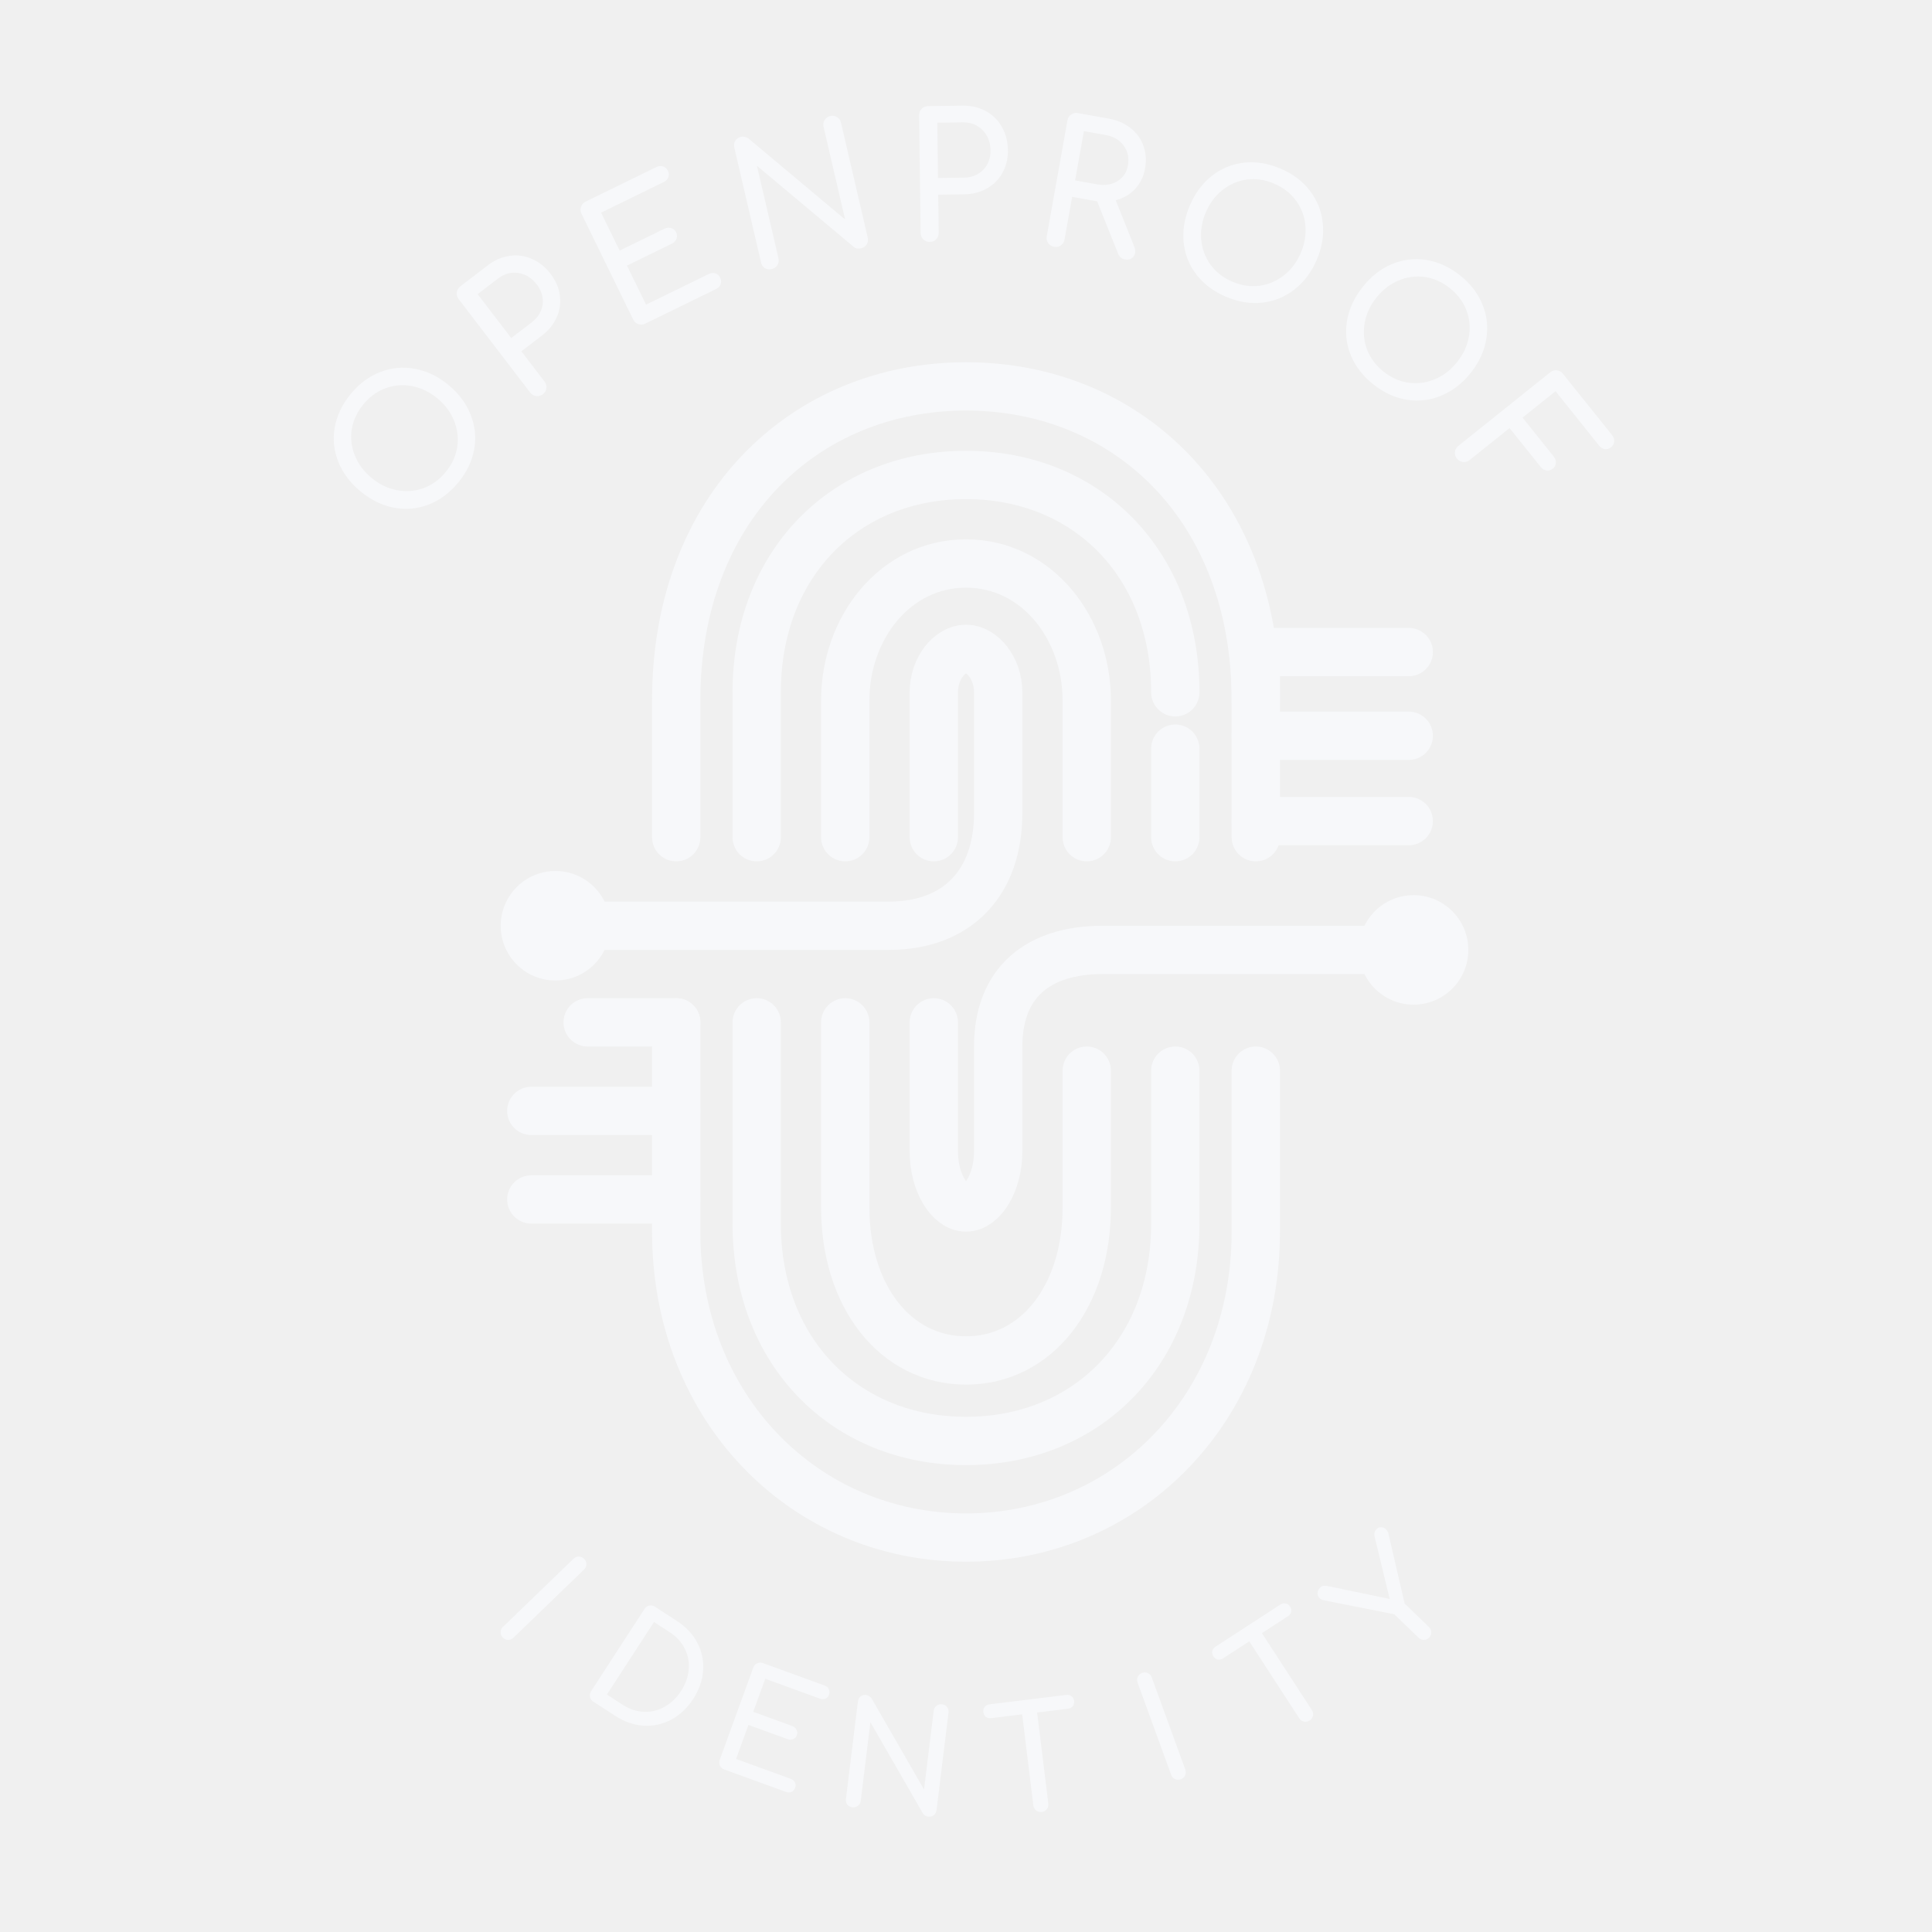
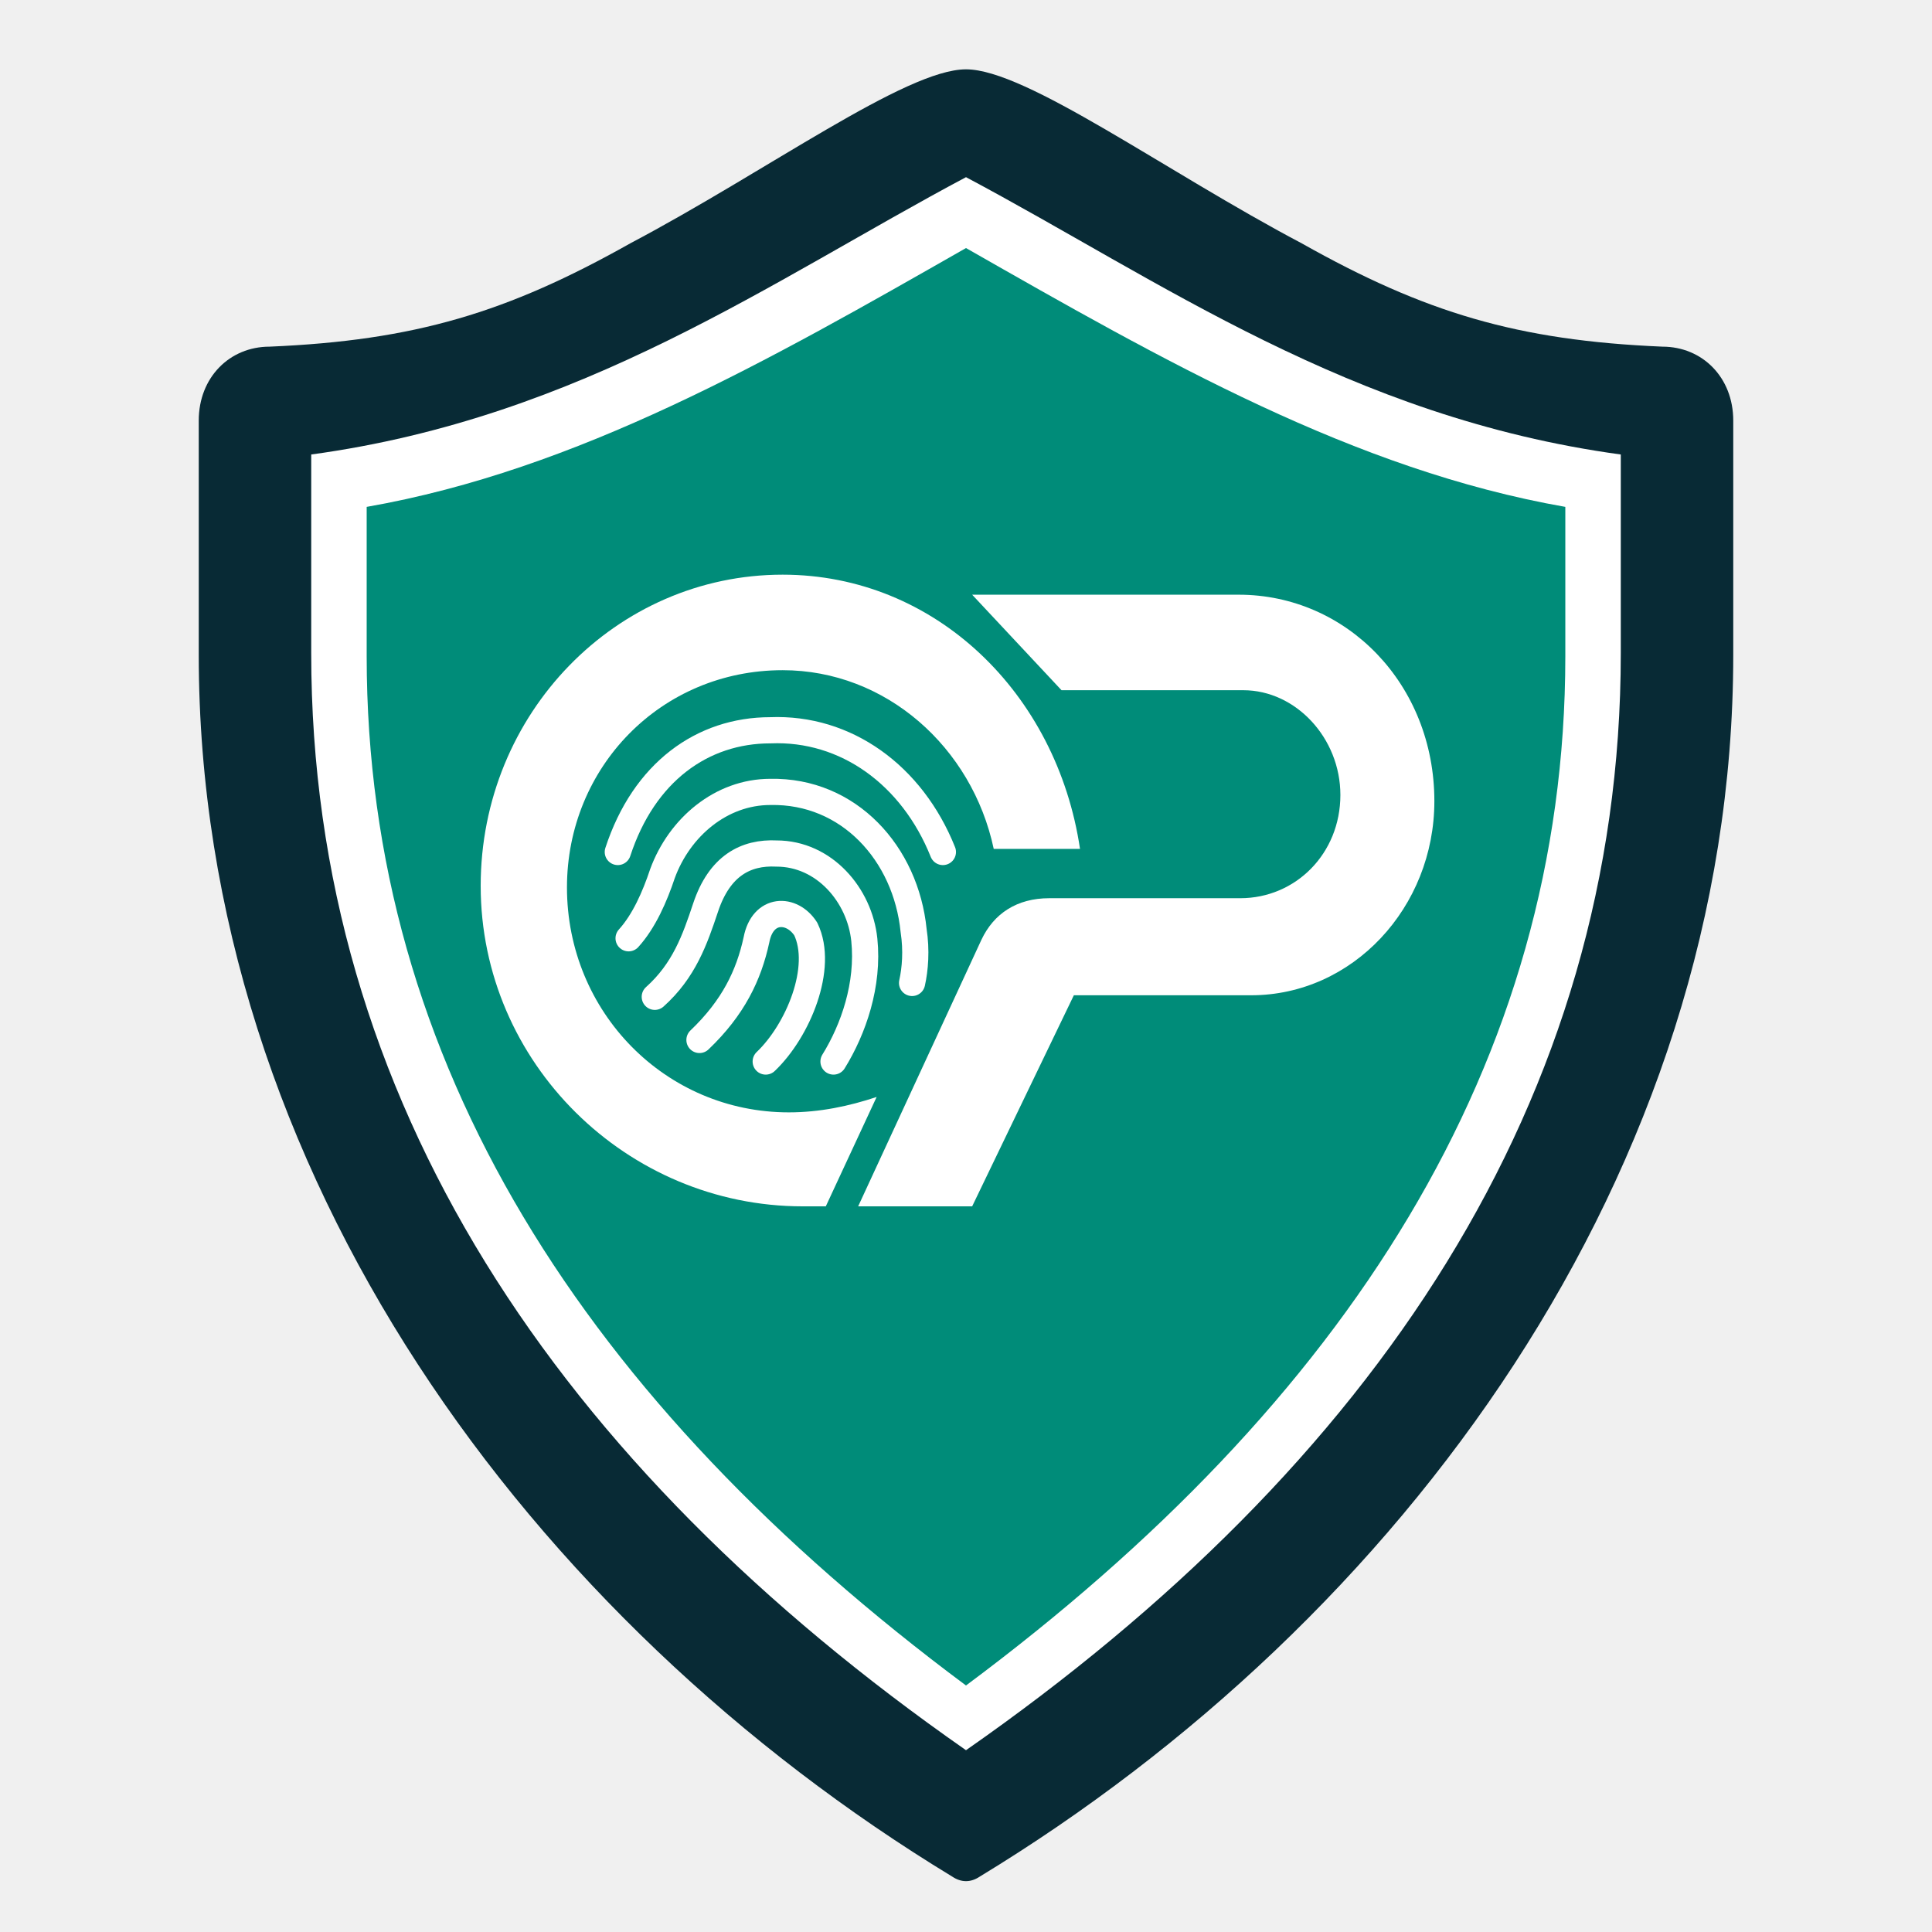
- <svg xmlns="http://www.w3.org/2000/svg" viewBox="0 0 1200 1200" width="1200" height="1200" version="1.1" id="svg16">
-   <defs id="defs1">
-     <path id="topArc" d="M 190 560 A 410 410 0 0 1 1010 560" />
-     <path id="bottomArc" d="M 250 840 A 390 390 0 0 0 950 840" />
-   </defs>
-   <g id="wordmark" font-family="Comfortaa" font-weight="700" text-anchor="middle">
-     <path d="m 284.627,299.701 q -7.973,9.663 -18.477,13.738 -10.435,3.992 -21.452,1.902 -11.101,-2.159 -20.764,-10.132 -9.663,-7.973 -13.807,-18.394 -4.144,-10.42 -2.206,-21.423 2.007,-11.086 9.98,-20.749 7.905,-9.58 18.339,-13.571 10.503,-4.075 21.521,-1.985 11.086,2.007 20.749,9.98 9.663,7.973 13.821,18.546 4.144,10.42 2.206,21.423 -1.938,11.003 -9.911,20.666 z m -7.83,-6.461 q 5.843,-7.081 7.185,-15.495 1.259,-8.483 -1.96,-16.46 -3.219,-7.977 -10.383,-13.888 -7.164,-5.911 -15.607,-7.557 -8.443,-1.646 -16.449,1.269 -7.937,2.832 -13.849,9.996 -5.911,7.164 -7.253,15.578 -1.273,8.331 1.946,16.308 3.219,7.977 10.383,13.888 7.164,5.911 15.607,7.557 8.443,1.646 16.533,-1.2 8.006,-2.915 13.849,-9.996 z m 60.366,-48.38 q -1.887,1.444 -4.158,1.142 -2.271,-0.302 -3.715,-2.189 l -44.433,-58.066 q -1.51,-1.973 -1.142,-4.158 0.302,-2.271 2.189,-3.715 l 17.154,-13.126 q 6.347,-4.857 13.487,-5.833 7.226,-1.042 13.843,1.918 6.703,2.895 11.625,9.327 4.791,6.261 5.702,13.316 0.996,6.989 -1.964,13.606 -2.874,6.551 -9.221,11.408 l -12.694,9.713 14.373,18.784 q 1.444,1.887 1.142,4.158 -0.216,2.205 -2.189,3.715 z m -6.933,-44.604 q 5.832,-4.463 6.784,-11.039 0.886,-6.662 -3.577,-12.494 -4.66,-6.09 -11.453,-7.147 -6.793,-1.058 -12.625,3.405 l -12.694,9.713 20.871,27.275 z m 70.554,0.759 q -2.135,1.043 -4.302,0.299 -2.167,-0.744 -3.21,-2.879 l -32.1,-65.693 q -1.091,-2.232 -0.299,-4.302 0.744,-2.167 2.879,-3.21 l 43.86,-21.432 q 2.232,-1.091 4.254,-0.396 1.975,0.598 3.018,2.732 0.996,2.038 0.254,3.963 -0.742,1.925 -2.974,3.016 l -38.814,18.966 11.522,23.579 27.849,-13.608 q 2.135,-1.043 4.157,-0.348 2.072,0.55 3.068,2.588 0.996,2.038 0.204,4.107 -0.742,1.925 -2.877,2.968 l -27.849,13.608 11.854,24.259 38.814,-18.966 q 2.232,-1.091 4.207,-0.493 1.975,0.598 2.971,2.635 1.043,2.135 0.348,4.157 -0.742,1.925 -2.974,3.016 z m 78.528,-33.885 q -2.314,0.538 -4.235,-0.567 -1.84,-1.235 -2.403,-3.655 L 456.104,91.694 q -0.563,-2.419 0.567,-4.235 1.211,-1.945 3.525,-2.483 1.157,-0.269 2.461,0.093 1.279,0.257 2.212,0.927 l 60.059,50.339 -13.388,-57.539 q -0.563,-2.419 0.672,-4.259 1.211,-1.945 3.525,-2.483 2.314,-0.538 4.154,0.697 1.921,1.106 2.483,3.525 l 16.57,71.214 q 0.563,2.419 -0.648,4.364 -1.13,1.815 -3.444,2.354 -1.157,0.269 -2.517,0.142 -1.279,-0.257 -2.131,-1.057 l -60.059,-50.339 13.364,57.434 q 0.538,2.314 -0.672,4.259 -1.106,1.921 -3.525,2.483 z m 98.194,-16.874 q -2.376,0.03 -4.016,-1.569 -1.641,-1.599 -1.671,-3.975 l -0.94,-73.11 q -0.032,-2.484 1.569,-4.016 1.599,-1.641 3.975,-1.671 l 21.598,-0.278 q 7.991,-0.103 14.301,3.38 6.417,3.482 9.955,9.809 3.646,6.326 3.75,14.425 0.101,7.883 -3.383,14.085 -3.377,6.2 -9.704,9.738 -6.219,3.536 -14.21,3.639 l -15.983,0.205 0.304,23.65 q 0.03,2.376 -1.569,4.016 -1.491,1.639 -3.975,1.671 z m 21.089,-39.91 q 7.343,-0.094 12.035,-4.799 4.691,-4.813 4.596,-12.156 -0.099,-7.667 -4.914,-12.574 -4.815,-4.907 -12.159,-4.812 l -15.983,0.205 0.441,34.341 z m 105.987,43.072 q 0.759,1.891 0.436,3.698 -0.38,2.126 -2.134,3.349 -1.629,1.135 -4.074,0.698 -3.083,-0.551 -4.309,-3.513 l -13.043,-32.611 -1.914,-0.342 -13.608,-2.432 -4.731,26.473 q -0.418,2.339 -2.298,3.649 -1.773,1.329 -4.219,0.892 -2.339,-0.418 -3.649,-2.298 -1.31,-1.88 -0.892,-4.219 l 12.862,-71.976 q 0.437,-2.445 2.298,-3.649 1.88,-1.31 4.219,-0.892 l 19.137,3.42 q 7.867,1.406 13.445,5.804 5.684,4.417 8.022,10.978 2.445,6.581 1.077,14.235 -1.349,7.548 -6.221,12.712 -4.872,5.163 -11.996,6.962 z m -23.214,-38.927 q 7.229,1.292 12.629,-1.912 5.419,-3.31 6.578,-9.796 1.254,-7.017 -2.626,-12.318 -3.88,-5.301 -11.109,-6.593 l -13.608,-2.432 -5.472,30.619 z m 80.096,69.815 q -11.524,-4.915 -18.403,-13.837 -6.78,-8.88 -7.892,-20.038 -1.069,-11.258 3.845,-22.782 4.915,-11.524 13.737,-18.445 8.823,-6.922 19.924,-8.175 11.201,-1.211 22.725,3.704 11.424,4.872 18.204,13.752 6.879,8.922 7.991,20.081 1.211,11.201 -3.704,22.725 -4.915,11.524 -13.879,18.502 -8.823,6.922 -19.924,8.175 -11.102,1.253 -22.625,-3.661 z m 3.983,-9.338 q 8.444,3.601 16.894,2.509 8.492,-1.192 15.233,-6.536 6.741,-5.344 10.384,-13.887 3.644,-8.543 2.834,-17.107 -0.809,-8.564 -5.87,-15.419 -4.961,-6.812 -13.505,-10.456 -8.543,-3.644 -16.993,-2.551 -8.351,1.135 -15.091,6.479 -6.741,5.344 -10.384,13.887 -3.644,8.543 -2.834,17.107 0.809,8.564 5.827,15.518 5.061,6.855 13.505,10.456 z m 87.727,63.911 q -9.839,-7.755 -14.148,-18.165 -4.224,-10.343 -2.382,-21.404 1.91,-11.146 9.665,-20.985 7.755,-9.839 18.08,-14.215 10.325,-4.376 21.368,-2.685 11.128,1.758 20.967,9.513 9.754,7.688 13.979,18.031 4.309,10.41 2.466,21.471 -1.758,11.128 -9.513,20.967 -7.755,9.839 -18.231,14.233 -10.325,4.376 -21.368,2.685 -11.043,-1.691 -20.883,-9.446 z m 6.284,-7.973 q 7.21,5.683 15.652,6.836 8.509,1.068 16.412,-2.329 7.903,-3.397 13.652,-10.692 5.749,-7.295 7.206,-15.772 1.457,-8.478 -1.637,-16.417 -3.009,-7.872 -10.303,-13.621 -7.295,-5.749 -15.737,-6.903 -8.357,-1.086 -16.26,2.311 -7.903,3.397 -13.652,10.692 -5.749,7.295 -7.206,15.772 -1.457,8.478 1.57,16.502 3.094,7.939 10.303,13.621 z m 45.47,53.954 q -1.485,-1.855 -1.234,-4.132 0.252,-2.277 2.106,-3.762 l 57.069,-45.707 q 1.939,-1.553 4.132,-1.234 2.277,0.252 3.762,2.106 l 30.516,38.102 q 1.553,1.939 1.318,4.064 -0.151,2.058 -2.005,3.543 -1.77,1.418 -3.811,1.115 -2.041,-0.302 -3.594,-2.241 l -27.005,-33.719 -20.484,16.406 19.376,24.193 q 1.485,1.855 1.25,3.98 -0.083,2.142 -1.853,3.56 -1.77,1.418 -3.963,1.099 -2.041,-0.302 -3.526,-2.157 l -19.376,-24.193 -24.783,19.849 q -1.855,1.485 -4.132,1.234 -2.277,-0.252 -3.762,-2.106 z" id="text1" style="font-size:108px;letter-spacing:10;fill:#F7F8FA" aria-label="OPENPROOF" />
-     <g id="identity-word-clean" fill="#F7F8FA" font-family="Comfortaa" font-size="90" font-weight="700" text-anchor="middle" dominant-baseline="middle">
-       <path d="m 330,1024.615 q -1.98,0 -3.33,-1.35 -1.35,-1.35 -1.35,-3.33 v -60.93 q 0,-2.07 1.35,-3.33 1.35,-1.35 3.33,-1.35 2.07,0 3.33,1.35 1.35,1.26 1.35,3.33 v 60.93 q 0,1.98 -1.35,3.33 -1.26,1.35 -3.33,1.35 z" id="text2" transform="rotate(46,330,1000)" aria-label="I" />
-       <path d="m 378.445,1072.615 q -1.98,0 -3.33,-1.35 -1.35,-1.35 -1.35,-3.33 v -60.93 q 0,-2.07 1.35,-3.33 1.35,-1.35 3.33,-1.35 h 16.29 q 10.17,0 18.09,4.5 7.92,4.5 12.33,12.51 4.41,7.92 4.41,18.09 0,10.17 -4.41,18.18 -4.41,8.01 -12.33,12.51 -7.92,4.5 -18.09,4.5 z m 16.29,-8.28 q 7.47,0 13.32,-3.42 5.94,-3.42 9.18,-9.54 3.33,-6.21 3.33,-13.95 0,-7.74 -3.33,-13.86 -3.24,-6.12 -9.18,-9.54 -5.85,-3.42 -13.32,-3.42 h -11.61 v 53.73 z" id="text3" transform="rotate(33,400,1048)" aria-label="D" />
-       <path d="m 457.18,1106.615 q -1.98,0 -3.33,-1.35 -1.35,-1.35 -1.35,-3.33 v -60.93 q 0,-2.07 1.35,-3.33 1.35,-1.35 3.33,-1.35 h 40.68 q 2.07,0 3.33,1.26 1.26,1.17 1.26,3.15 0,1.89 -1.26,3.06 -1.26,1.17 -3.33,1.17 h -36 v 21.87 h 25.83 q 1.98,0 3.24,1.26 1.35,1.17 1.35,3.06 0,1.89 -1.35,3.15 -1.26,1.17 -3.24,1.17 h -25.83 v 22.5 h 36 q 2.07,0 3.33,1.17 1.26,1.17 1.26,3.06 0,1.98 -1.26,3.24 -1.26,1.17 -3.33,1.17 z" id="text4" transform="rotate(20,475,1082)" aria-label="E" />
-       <path d="m 532.24,1125.615 q -1.98,0 -3.33,-1.26 -1.26,-1.35 -1.26,-3.42 v -60.93 q 0,-2.07 1.26,-3.33 1.35,-1.35 3.33,-1.35 0.99,0 1.98,0.54 0.99,0.45 1.62,1.17 l 39.24,52.2 v -49.23 q 0,-2.07 1.35,-3.33 1.35,-1.35 3.33,-1.35 1.98,0 3.24,1.35 1.35,1.26 1.35,3.33 v 60.93 q 0,2.07 -1.35,3.42 -1.26,1.26 -3.24,1.26 -0.99,0 -2.07,-0.36 -0.99,-0.45 -1.53,-1.26 l -39.24,-52.2 v 49.14 q 0,1.98 -1.35,3.33 -1.26,1.35 -3.33,1.35 z" id="text5" transform="rotate(7,556,1101)" aria-label="N" />
-       <path d="m 668.075,1055.325 q 1.89,0 3.06,1.26 1.26,1.17 1.26,3.06 0,1.89 -1.26,3.15 -1.17,1.17 -3.06,1.17 h -19.35 v 56.97 q 0,1.98 -1.35,3.33 -1.35,1.35 -3.33,1.35 -1.98,0 -3.33,-1.35 -1.35,-1.35 -1.35,-3.33 v -56.97 h -19.44 q -1.89,0 -3.15,-1.17 -1.17,-1.26 -1.17,-3.15 0,-1.89 1.17,-3.06 1.26,-1.26 3.15,-1.26 z" id="text6" transform="rotate(-7,644,1101)" aria-label="T" />
-       <path d="m 725,1106.615 q -1.98,0 -3.33,-1.35 -1.35,-1.35 -1.35,-3.33 v -60.93 q 0,-2.07 1.35,-3.33 1.35,-1.35 3.33,-1.35 2.07,0 3.33,1.35 1.35,1.26 1.35,3.33 v 60.93 q 0,1.98 -1.35,3.33 -1.26,1.35 -3.33,1.35 z" id="text7" transform="rotate(-20,725,1082)" aria-label="I" />
-       <path d="m 824.075,1002.325 q 1.89,0 3.06,1.26 1.26,1.17 1.26,3.06 0,1.89 -1.26,3.15 -1.17,1.17 -3.06,1.17 h -19.35 v 56.97 q 0,1.98 -1.35,3.33 -1.35,1.35 -3.33,1.35 -1.98,0 -3.33,-1.35 -1.35,-1.35 -1.35,-3.33 v -56.97 h -19.44 q -1.89,0 -3.15,-1.17 -1.17,-1.26 -1.17,-3.15 0,-1.89 1.17,-3.06 1.26,-1.26 3.15,-1.26 z" id="text8" transform="rotate(-33,800,1048)" aria-label="T" />
-       <path d="m 895.74,954.325 q 1.71,0 2.79,1.26 1.17,1.26 1.17,3.06 0,1.53 -0.9,2.97 l -24.21,37.35 v 20.97 q 0,1.98 -1.35,3.33 -1.35,1.35 -3.33,1.35 -1.89,0 -3.24,-1.35 -1.35,-1.35 -1.35,-3.33 v -20.97 l -24.03,-37.35 q -0.99,-1.53 -0.99,-2.88 0,-1.89 1.35,-3.15 1.44,-1.26 3.33,-1.26 1.44,0 2.34,0.63 0.9,0.63 1.8,1.98 l 21.06,33.39 21.42,-33.75 q 1.44,-2.25 4.14,-2.25 z" id="text9" transform="rotate(-46,870,1000)" aria-label="Y" />
-     </g>
+ <svg xmlns="http://www.w3.org/2000/svg" width="1254" height="1254" viewBox="0 0 1254 1254" role="img" aria-labelledby="logo-title logo-description">
+   <g id="shield">
+     <path id="outer-shield" fill="#082a35" d="M627 45       C588 45 498 111 409 158       C329 203 269 221 175 225       C149 225 129 245 129 273       V425       C129 761.76 345.50 1052.40 618 1218       Q627 1224 636 1218       C908.50 1052.40 1125 761.76 1125 425       V273       C1125 245 1105 225 1079 225       C985 221 925 203 845 158       C756 111 666 45 627 45Z" />
+     <path id="white-inset" fill="#fff" d="M627 115       C501 182 378 271 202 295       V424       C202 714.12 361.84 951.02 627 1136       C892.16 951.02 1052 714.12 1052 424       V295       C876 271 753 182 627 115Z" />
+     <path id="teal-shield" fill="#008c79" d="M627 161       C499 234 375 305 238 329       V426       C238 689.65 379.49 909.80 627 1094       C874.51 909.80 1016 689.65 1016 426       V329       C879 305 755 234 627 161Z" />
  </g>
-   <g fill="none" stroke="#F7F8FA" stroke-width="30" stroke-linecap="round" stroke-linejoin="round" id="g9">
-     <path d="M420 520V435C420 315 500 240 600 240C700 240 780 315 780 435" id="path2" />
-     <path d="M470 520V430C470 350 525 295 600 295C675 295 730 350 730 430" id="path3" />
-     <path d="M525 520V435C525 390 556 350 600 350C644 350 675 390 675 435V520" id="path4" />
-     <path d="M580 520V430C580 415 590 403 600 403C610 403 620 415 620 430V505C620 548 595 575 552 575H365" id="path5" />
-     <path d="M730 465V520" id="path6" />
-     <path d="M780 520V405H875" id="path7" />
-     <path d="M780 457H875" id="path8" />
-     <path d="M780 510H875" id="path9" />
+   <g id="op-monogram" fill="#fff">
+     <path id="letter-o" d="M701 551       C686 450 607 373 508 373       C400 373 312 463 312 575       C312 690 407 783 521 783       H536L569 712       C551 718 532 722 512 722       C432 722 368 657 368 576       C368 498 429 435 508 435       C575 435 631 485 645 551Z" />
+     <path id="letter-p" d="M631 386H804       C874 386 931 444 931 520       C931 589 878 646 812 646       H697L631 783H557L637 610       C645 593 660 583 681 583       H805       C841 583 870 554 870 516       C870 479 841 448 807 448       H689Z" />
  </g>
-   <circle cx="345" cy="575" r="34" fill="#F7F8FA" id="circle9" />
-   <g fill="none" stroke="#F7F8FA" stroke-width="30" stroke-linecap="round" stroke-linejoin="round" id="g16">
-     <path d="M420 635V765C420 875 500 955 600 955C700 955 780 875 780 765V665" id="path10" />
-     <path d="M470 635V760C470 840 525 895 600 895C675 895 730 840 730 760V665" id="path11" />
-     <path d="M525 635V750C525 805 556 845 600 845C644 845 675 805 675 750V665" id="path12" />
-     <path d="M580 635V715C580 735 590 750 600 750C610 750 620 735 620 715V650C620 610 645 590 685 590H850" id="path13" />
-     <path d="M365 635H420" id="path14" />
-     <path d="M330 690H420" id="path15" />
-     <path d="M330 745H420" id="path16" />
+   <g id="fingerprint" fill="none" stroke="#fff" stroke-width="17" stroke-linecap="round" stroke-linejoin="round">
+     <path id="outer-ridge" d="M401 553C418 501 456 474 500 474C549 472 592 503 612 553" />
+     <path id="middle-ridge" d="M408 609C418 598 425 582 430 567C441 537 468 514 500 514C551 513 588 554 593 604C595 617 594 629 592 638" />
+     <path id="inner-ridge" d="M425 647C444 630 451 610 458 589C467 562 484 553 504 554C535 554 558 581 561 610C564 639 554 668 541 689" />
+     <path id="core-ridge" d="M454 675C476 654 486 633 491 610C495 589 514 589 523 603C535 628 518 669 497 689" />
  </g>
-   <circle cx="878" cy="590" r="34" fill="#F7F8FA" id="circle16" />
</svg>
